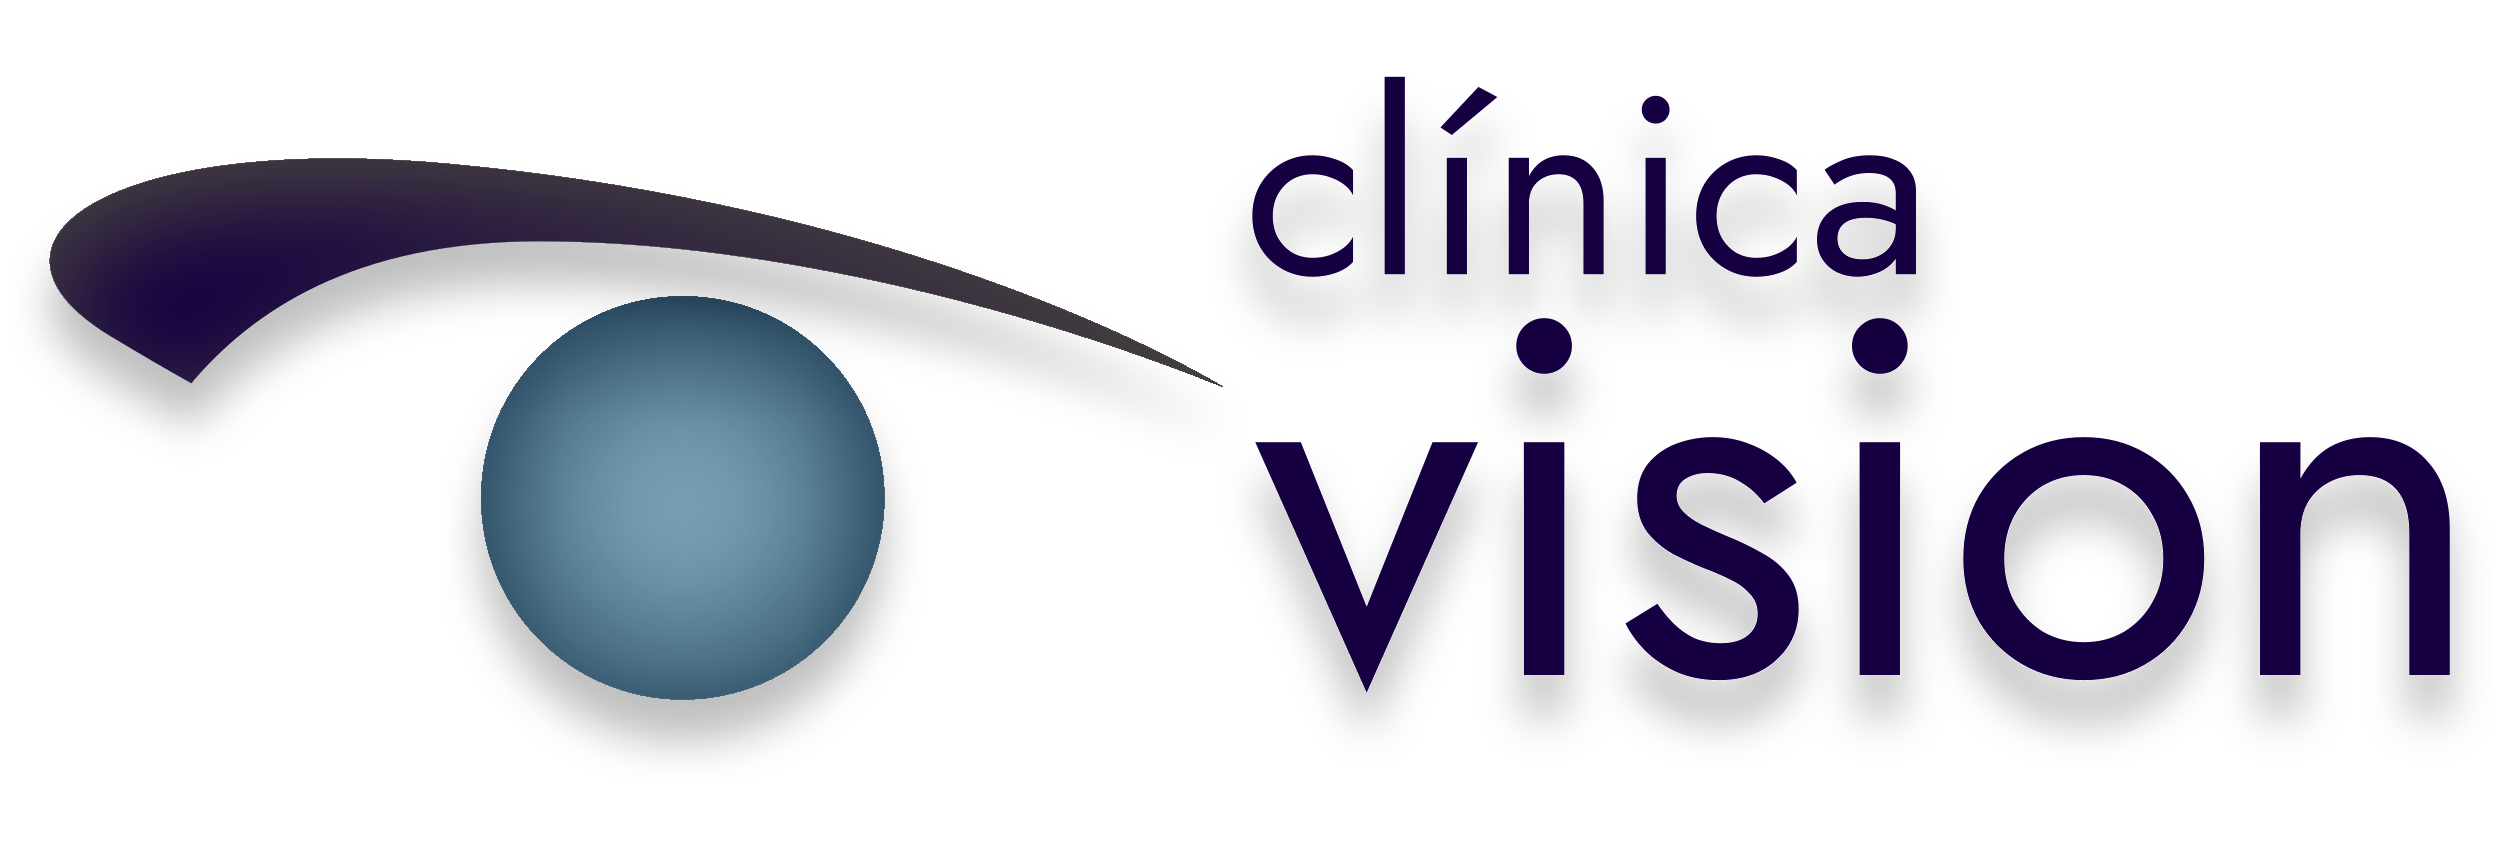
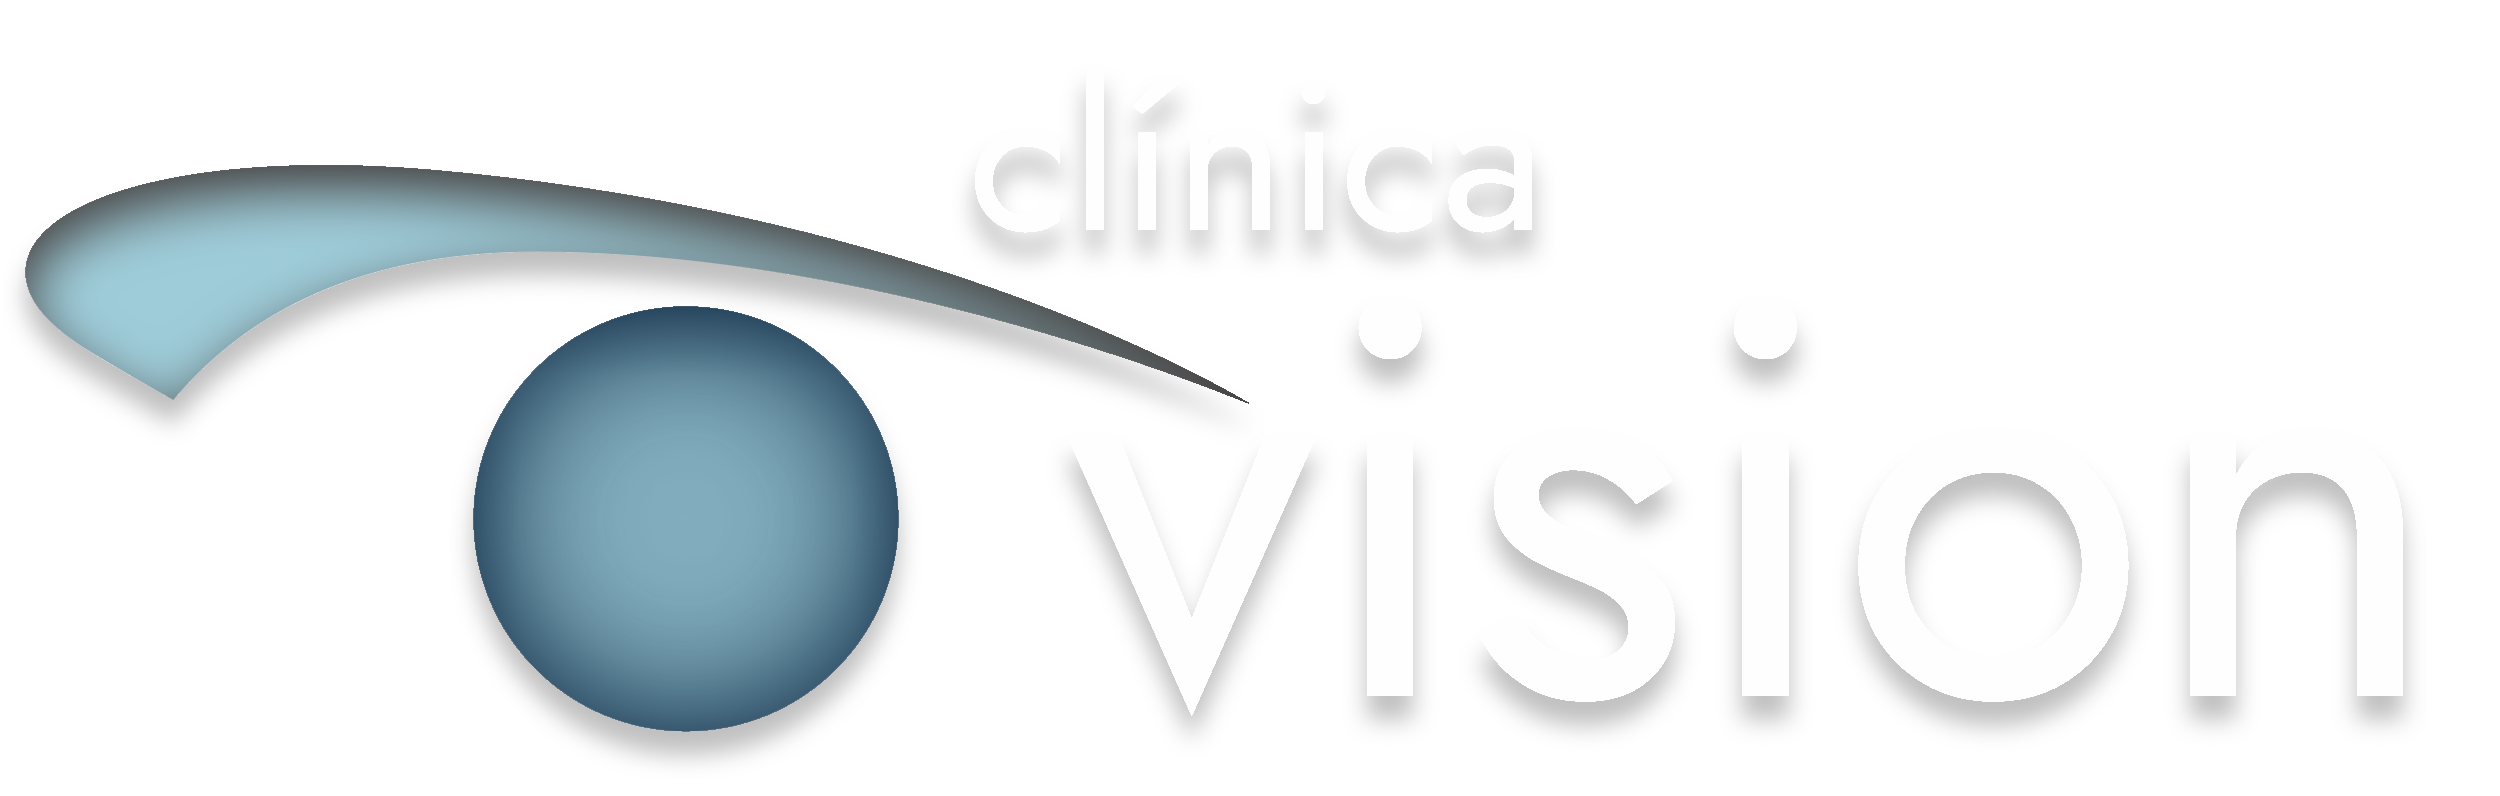
- <svg xmlns="http://www.w3.org/2000/svg" width="237" height="82" viewBox="0 0 237 82" fill="none">
-   <g filter="url(#filter0_di_1167_30)">
-     <circle cx="64.728" cy="47.201" r="19.105" fill="#A2D3E1" />
+ <svg xmlns="http://www.w3.org/2000/svg" width="424" height="135" viewBox="0 0 424 135" fill="none">
+   <g filter="url(#filter0_di_1183_12)">
+     <circle cx="116.342" cy="88" r="36" fill="#81ADBE" />
  </g>
-   <g filter="url(#filter1_di_1167_30)">
-     <path fill-rule="evenodd" clip-rule="evenodd" d="M115.91 36.661C98.882 29.791 73.695 22.87 51.174 22.87C33.54 22.87 23.884 29.561 18.135 36.327C15.85 35.071 13.377 33.623 10.594 31.946C-4.467 22.87 10.662 12.659 42.356 15.522C78.548 18.792 104.522 30.016 115.91 36.661Z" fill="#160041" />
+   <g filter="url(#filter1_di_1183_12)">
+     <path fill-rule="evenodd" clip-rule="evenodd" d="M211.811 68.407C180.039 55.587 133.043 42.673 91.02 42.673C58.118 42.673 40.1 55.157 29.373 67.78C25.11 65.437 20.496 62.736 15.303 59.606C-12.798 42.672 15.431 23.619 74.568 28.962C142.099 35.063 190.564 56.008 211.811 68.407Z" fill="#9ECCD9" />
  </g>
-   <g filter="url(#filter2_d_1167_30)">
-     <path d="M119 41.92L129.56 65.68L140.12 41.92H135.8L129.56 57.52L123.32 41.92H119ZM143.741 32.8C143.741 33.504 143.997 34.128 144.509 34.672C145.053 35.184 145.677 35.44 146.381 35.44C147.117 35.44 147.741 35.184 148.253 34.672C148.765 34.128 149.021 33.504 149.021 32.8C149.021 32.064 148.765 31.44 148.253 30.928C147.741 30.416 147.117 30.16 146.381 30.16C145.677 30.16 145.053 30.416 144.509 30.928C143.997 31.44 143.741 32.064 143.741 32.8ZM144.461 41.92V64H148.301V41.92H144.461ZM157.121 57.232L154.097 59.104C154.513 59.968 155.121 60.816 155.921 61.648C156.753 62.48 157.761 63.168 158.945 63.712C160.129 64.224 161.457 64.48 162.929 64.48C165.201 64.48 167.025 63.84 168.401 62.56C169.809 61.28 170.513 59.68 170.513 57.76C170.513 56.448 170.193 55.376 169.553 54.544C168.945 53.712 168.113 53.008 167.057 52.432C166.001 51.824 164.833 51.264 163.553 50.752C162.785 50.432 162.049 50.096 161.345 49.744C160.641 49.392 160.065 48.992 159.617 48.544C159.169 48.096 158.945 47.584 158.945 47.008C158.945 46.272 159.233 45.728 159.809 45.376C160.385 45.024 161.073 44.848 161.873 44.848C163.025 44.848 164.049 45.12 164.945 45.664C165.873 46.208 166.641 46.896 167.249 47.728L170.321 45.76C169.873 44.928 169.249 44.192 168.449 43.552C167.649 42.912 166.721 42.4 165.665 42.016C164.641 41.632 163.537 41.44 162.353 41.44C161.169 41.44 160.017 41.648 158.897 42.064C157.809 42.48 156.913 43.12 156.209 43.984C155.537 44.848 155.201 45.936 155.201 47.248C155.201 48.528 155.521 49.6 156.161 50.464C156.833 51.296 157.649 51.984 158.609 52.528C159.601 53.04 160.577 53.488 161.537 53.872C162.401 54.192 163.217 54.544 163.985 54.928C164.753 55.28 165.377 55.728 165.857 56.272C166.369 56.784 166.625 57.424 166.625 58.192C166.625 59.056 166.305 59.744 165.665 60.256C165.057 60.736 164.209 60.976 163.121 60.976C162.225 60.976 161.393 60.816 160.625 60.496C159.889 60.144 159.233 59.68 158.657 59.104C158.081 58.528 157.569 57.904 157.121 57.232ZM175.569 32.8C175.569 33.504 175.825 34.128 176.337 34.672C176.881 35.184 177.505 35.44 178.209 35.44C178.945 35.44 179.569 35.184 180.081 34.672C180.593 34.128 180.849 33.504 180.849 32.8C180.849 32.064 180.593 31.44 180.081 30.928C179.569 30.416 178.945 30.16 178.209 30.16C177.505 30.16 176.881 30.416 176.337 30.928C175.825 31.44 175.569 32.064 175.569 32.8ZM176.289 41.92V64H180.129V41.92H176.289ZM186.118 52.96C186.118 55.168 186.613 57.152 187.605 58.912C188.63 60.64 190.006 62 191.734 62.992C193.462 63.984 195.398 64.48 197.542 64.48C199.718 64.48 201.654 63.984 203.35 62.992C205.078 62 206.438 60.64 207.43 58.912C208.454 57.152 208.966 55.168 208.966 52.96C208.966 50.72 208.454 48.736 207.43 47.008C206.438 45.28 205.078 43.92 203.35 42.928C201.654 41.936 199.718 41.44 197.542 41.44C195.398 41.44 193.462 41.936 191.734 42.928C190.006 43.92 188.63 45.28 187.605 47.008C186.613 48.736 186.118 50.72 186.118 52.96ZM190.006 52.96C190.006 51.424 190.326 50.064 190.966 48.88C191.638 47.664 192.534 46.72 193.654 46.048C194.806 45.376 196.102 45.04 197.542 45.04C198.982 45.04 200.262 45.376 201.382 46.048C202.534 46.72 203.43 47.664 204.07 48.88C204.742 50.064 205.078 51.424 205.078 52.96C205.078 54.496 204.742 55.856 204.07 57.04C203.43 58.224 202.534 59.168 201.382 59.872C200.262 60.544 198.982 60.88 197.542 60.88C196.102 60.88 194.806 60.544 193.654 59.872C192.534 59.168 191.638 58.224 190.966 57.04C190.326 55.856 190.006 54.496 190.006 52.96ZM228.401 50.56V64H232.241V50.08C232.241 47.424 231.553 45.328 230.177 43.792C228.833 42.224 226.993 41.44 224.657 41.44C223.217 41.44 221.937 41.76 220.817 42.4C219.729 43.04 218.817 44.032 218.081 45.376V41.92H214.241V64H218.081V50.56C218.081 49.472 218.305 48.512 218.753 47.68C219.233 46.848 219.889 46.208 220.721 45.76C221.585 45.28 222.577 45.04 223.697 45.04C225.233 45.04 226.401 45.504 227.201 46.432C228.001 47.36 228.401 48.736 228.401 50.56Z" fill="#160041" />
+   <g filter="url(#filter2_d_1183_12)">
+     <path d="M181 73.84H189.64L202.12 105.04L214.6 73.84H223.24L202.12 121.36L181 73.84ZM230.481 55.6C230.481 54.128 230.993 52.88 232.017 51.856C233.105 50.832 234.353 50.32 235.761 50.32C237.233 50.32 238.481 50.832 239.505 51.856C240.529 52.88 241.041 54.128 241.041 55.6C241.041 57.008 240.529 58.256 239.505 59.344C238.481 60.368 237.233 60.88 235.761 60.88C234.353 60.88 233.105 60.368 232.017 59.344C230.993 58.256 230.481 57.008 230.481 55.6ZM231.921 73.84H239.601V118H231.921V73.84ZM257.243 104.464C258.139 105.808 259.163 107.056 260.315 108.208C261.467 109.36 262.779 110.288 264.251 110.992C265.787 111.632 267.451 111.952 269.243 111.952C271.419 111.952 273.115 111.472 274.331 110.512C275.611 109.488 276.251 108.112 276.251 106.384C276.251 104.848 275.739 103.568 274.715 102.544C273.755 101.456 272.507 100.56 270.971 99.856C269.435 99.088 267.803 98.384 266.075 97.744C264.155 96.976 262.203 96.08 260.219 95.056C258.299 93.968 256.667 92.592 255.323 90.928C254.043 89.2 253.403 87.056 253.403 84.496C253.403 81.872 254.075 79.696 255.419 77.968C256.827 76.24 258.619 74.96 260.795 74.128C263.035 73.296 265.339 72.88 267.707 72.88C270.075 72.88 272.283 73.264 274.331 74.032C276.443 74.8 278.299 75.824 279.899 77.104C281.499 78.384 282.747 79.856 283.643 81.52L277.499 85.456C276.283 83.792 274.747 82.416 272.891 81.328C271.099 80.24 269.051 79.696 266.747 79.696C265.147 79.696 263.771 80.048 262.619 80.752C261.467 81.456 260.891 82.544 260.891 84.016C260.891 85.168 261.339 86.192 262.235 87.088C263.131 87.984 264.283 88.784 265.691 89.488C267.099 90.192 268.571 90.864 270.107 91.504C272.667 92.528 275.003 93.648 277.115 94.864C279.227 96.016 280.891 97.424 282.107 99.088C283.387 100.752 284.027 102.896 284.027 105.52C284.027 109.36 282.619 112.56 279.803 115.12C277.051 117.68 273.403 118.96 268.859 118.96C265.915 118.96 263.259 118.448 260.891 117.424C258.523 116.336 256.507 114.96 254.843 113.296C253.243 111.632 252.027 109.936 251.195 108.208L257.243 104.464ZM294.138 55.6C294.138 54.128 294.65 52.88 295.674 51.856C296.762 50.832 298.01 50.32 299.418 50.32C300.89 50.32 302.138 50.832 303.162 51.856C304.186 52.88 304.698 54.128 304.698 55.6C304.698 57.008 304.186 58.256 303.162 59.344C302.138 60.368 300.89 60.88 299.418 60.88C298.01 60.88 296.762 60.368 295.674 59.344C294.65 58.256 294.138 57.008 294.138 55.6ZM295.578 73.84H303.258V118H295.578V73.84ZM315.235 95.92C315.235 91.44 316.227 87.472 318.211 84.016C320.259 80.56 323.011 77.84 326.467 75.856C329.923 73.872 333.795 72.88 338.083 72.88C342.435 72.88 346.307 73.872 349.699 75.856C353.155 77.84 355.875 80.56 357.859 84.016C359.907 87.472 360.931 91.44 360.931 95.92C360.931 100.336 359.907 104.304 357.859 107.824C355.875 111.28 353.155 114 349.699 115.984C346.307 117.968 342.435 118.96 338.083 118.96C333.795 118.96 329.923 117.968 326.467 115.984C323.011 114 320.259 111.28 318.211 107.824C316.227 104.304 315.235 100.336 315.235 95.92ZM323.011 95.92C323.011 98.992 323.651 101.712 324.931 104.08C326.275 106.448 328.067 108.336 330.307 109.744C332.611 111.088 335.203 111.76 338.083 111.76C340.963 111.76 343.523 111.088 345.763 109.744C348.067 108.336 349.859 106.448 351.139 104.08C352.483 101.712 353.155 98.992 353.155 95.92C353.155 92.848 352.483 90.128 351.139 87.76C349.859 85.328 348.067 83.44 345.763 82.096C343.523 80.752 340.963 80.08 338.083 80.08C335.203 80.08 332.611 80.752 330.307 82.096C328.067 83.44 326.275 85.328 324.931 87.76C323.651 90.128 323.011 92.848 323.011 95.92ZM399.801 91.12C399.801 87.472 399.001 84.72 397.401 82.864C395.801 81.008 393.465 80.08 390.393 80.08C388.153 80.08 386.169 80.56 384.441 81.52C382.777 82.416 381.465 83.696 380.505 85.36C379.609 87.024 379.161 88.944 379.161 91.12V118H371.481V73.84H379.161V80.752C380.633 78.064 382.457 76.08 384.633 74.8C386.873 73.52 389.433 72.88 392.313 72.88C396.985 72.88 400.665 74.448 403.353 77.584C406.105 80.656 407.481 84.848 407.481 90.16V118H399.801V91.12Z" fill="#FEFEFE" />
  </g>
-   <g filter="url(#filter3_d_1167_30)">
-     <path d="M120.664 20.48C120.664 19.712 120.824 19.032 121.144 18.44C121.48 17.832 121.928 17.36 122.488 17.024C123.064 16.688 123.712 16.52 124.432 16.52C125.024 16.52 125.576 16.616 126.088 16.808C126.616 16.984 127.072 17.224 127.456 17.528C127.84 17.832 128.112 18.168 128.272 18.536V16.136C127.888 15.688 127.336 15.344 126.616 15.104C125.912 14.848 125.184 14.72 124.432 14.72C123.36 14.72 122.392 14.968 121.528 15.464C120.664 15.96 119.976 16.64 119.464 17.504C118.968 18.368 118.72 19.36 118.72 20.48C118.72 21.584 118.968 22.576 119.464 23.456C119.976 24.32 120.664 25 121.528 25.496C122.392 25.992 123.36 26.24 124.432 26.24C125.184 26.24 125.912 26.12 126.616 25.88C127.336 25.624 127.888 25.272 128.272 24.824V22.424C128.112 22.776 127.84 23.112 127.456 23.432C127.072 23.736 126.616 23.984 126.088 24.176C125.576 24.352 125.024 24.44 124.432 24.44C123.712 24.44 123.064 24.272 122.488 23.936C121.928 23.584 121.48 23.112 121.144 22.52C120.824 21.928 120.664 21.248 120.664 20.48ZM131.261 7.28V26H133.181V7.28H131.261ZM137.152 14.96V26H139.072V14.96H137.152ZM141.952 9.2L140.152 8.24L136.552 12.08L137.632 12.8L141.952 9.2ZM150.107 19.28V26H152.027V19.04C152.027 17.712 151.683 16.664 150.995 15.896C150.323 15.112 149.403 14.72 148.235 14.72C147.515 14.72 146.875 14.88 146.315 15.2C145.771 15.52 145.315 16.016 144.947 16.688V14.96H143.027V26H144.947V19.28C144.947 18.736 145.059 18.256 145.283 17.84C145.523 17.424 145.851 17.104 146.267 16.88C146.699 16.64 147.195 16.52 147.755 16.52C148.523 16.52 149.107 16.752 149.507 17.216C149.907 17.68 150.107 18.368 150.107 19.28ZM155.636 10.4C155.636 10.752 155.764 11.064 156.02 11.336C156.292 11.592 156.604 11.72 156.956 11.72C157.324 11.72 157.636 11.592 157.892 11.336C158.148 11.064 158.276 10.752 158.276 10.4C158.276 10.032 158.148 9.72 157.892 9.464C157.636 9.208 157.324 9.08 156.956 9.08C156.604 9.08 156.292 9.208 156.02 9.464C155.764 9.72 155.636 10.032 155.636 10.4ZM155.996 14.96V26H157.916V14.96H155.996ZM162.734 20.48C162.734 19.712 162.894 19.032 163.214 18.44C163.55 17.832 163.998 17.36 164.558 17.024C165.134 16.688 165.782 16.52 166.502 16.52C167.094 16.52 167.646 16.616 168.158 16.808C168.686 16.984 169.142 17.224 169.526 17.528C169.91 17.832 170.182 18.168 170.342 18.536V16.136C169.958 15.688 169.406 15.344 168.686 15.104C167.982 14.848 167.254 14.72 166.502 14.72C165.43 14.72 164.462 14.968 163.598 15.464C162.734 15.96 162.046 16.64 161.534 17.504C161.038 18.368 160.79 19.36 160.79 20.48C160.79 21.584 161.038 22.576 161.534 23.456C162.046 24.32 162.734 25 163.598 25.496C164.462 25.992 165.43 26.24 166.502 26.24C167.254 26.24 167.982 26.12 168.686 25.88C169.406 25.624 169.958 25.272 170.342 24.824V22.424C170.182 22.776 169.91 23.112 169.526 23.432C169.142 23.736 168.686 23.984 168.158 24.176C167.646 24.352 167.094 24.44 166.502 24.44C165.782 24.44 165.134 24.272 164.558 23.936C163.998 23.584 163.55 23.112 163.214 22.52C162.894 21.928 162.734 21.248 162.734 20.48ZM174.195 22.592C174.195 22.192 174.291 21.848 174.483 21.56C174.675 21.272 174.963 21.048 175.347 20.888C175.747 20.728 176.259 20.648 176.883 20.648C177.555 20.648 178.187 20.736 178.779 20.912C179.371 21.072 179.947 21.344 180.507 21.728V20.6C180.395 20.456 180.179 20.272 179.859 20.048C179.539 19.808 179.107 19.6 178.563 19.424C178.035 19.232 177.371 19.136 176.571 19.136C175.211 19.136 174.147 19.464 173.379 20.12C172.627 20.76 172.251 21.616 172.251 22.688C172.251 23.44 172.427 24.08 172.779 24.608C173.131 25.136 173.595 25.544 174.171 25.832C174.763 26.104 175.395 26.24 176.067 26.24C176.675 26.24 177.283 26.128 177.891 25.904C178.515 25.68 179.035 25.336 179.451 24.872C179.883 24.408 180.099 23.824 180.099 23.12L179.715 21.68C179.715 22.256 179.571 22.768 179.283 23.216C179.011 23.648 178.635 23.984 178.155 24.224C177.691 24.464 177.163 24.584 176.571 24.584C176.107 24.584 175.691 24.512 175.323 24.368C174.971 24.208 174.691 23.976 174.483 23.672C174.291 23.368 174.195 23.008 174.195 22.592ZM173.907 17.504C174.083 17.376 174.323 17.224 174.627 17.048C174.931 16.872 175.299 16.72 175.731 16.592C176.179 16.464 176.675 16.4 177.219 16.4C177.555 16.4 177.875 16.432 178.179 16.496C178.483 16.56 178.747 16.664 178.971 16.808C179.211 16.952 179.395 17.152 179.523 17.408C179.651 17.648 179.715 17.96 179.715 18.344V26H181.635V18.08C181.635 17.36 181.451 16.752 181.083 16.256C180.731 15.76 180.227 15.384 179.571 15.128C178.931 14.856 178.179 14.72 177.315 14.72C176.291 14.72 175.411 14.872 174.675 15.176C173.955 15.48 173.387 15.784 172.971 16.088L173.907 17.504Z" fill="#160041" />
+   <g filter="url(#filter3_d_1183_12)">
+     <path d="M168.338 30.72C168.338 31.872 168.578 32.892 169.058 33.78C169.562 34.668 170.234 35.376 171.074 35.904C171.938 36.408 172.91 36.66 173.99 36.66C174.878 36.66 175.706 36.528 176.474 36.264C177.266 35.976 177.95 35.604 178.526 35.148C179.102 34.668 179.51 34.164 179.75 33.636V37.236C179.174 37.908 178.346 38.436 177.266 38.82C176.21 39.18 175.118 39.36 173.99 39.36C172.382 39.36 170.93 38.988 169.634 38.244C168.338 37.5 167.306 36.48 166.538 35.184C165.794 33.864 165.422 32.376 165.422 30.72C165.422 29.04 165.794 27.552 166.538 26.256C167.306 24.96 168.338 23.94 169.634 23.196C170.93 22.452 172.382 22.08 173.99 22.08C175.118 22.08 176.21 22.272 177.266 22.656C178.346 23.016 179.174 23.532 179.75 24.204V27.804C179.51 27.252 179.102 26.748 178.526 26.292C177.95 25.836 177.266 25.476 176.474 25.212C175.706 24.924 174.878 24.78 173.99 24.78C172.91 24.78 171.938 25.032 171.074 25.536C170.234 26.04 169.562 26.748 169.058 27.66C168.578 28.548 168.338 29.568 168.338 30.72ZM184.233 10.92H187.113V39H184.233V10.92ZM193.07 22.44H195.95V39H193.07V22.44ZM200.27 13.8L193.79 19.2L192.17 18.12L197.57 12.36L200.27 13.8ZM212.502 28.92C212.502 27.552 212.202 26.52 211.602 25.824C211.002 25.128 210.126 24.78 208.974 24.78C208.134 24.78 207.39 24.96 206.742 25.32C206.118 25.656 205.626 26.136 205.266 26.76C204.93 27.384 204.762 28.104 204.762 28.92V39H201.882V22.44H204.762V25.032C205.314 24.024 205.998 23.28 206.814 22.8C207.654 22.32 208.614 22.08 209.694 22.08C211.446 22.08 212.826 22.668 213.834 23.844C214.866 24.996 215.382 26.568 215.382 28.56V39H212.502V28.92ZM220.796 15.6C220.796 15.048 220.988 14.58 221.372 14.196C221.78 13.812 222.248 13.62 222.776 13.62C223.328 13.62 223.796 13.812 224.18 14.196C224.564 14.58 224.756 15.048 224.756 15.6C224.756 16.128 224.564 16.596 224.18 17.004C223.796 17.388 223.328 17.58 222.776 17.58C222.248 17.58 221.78 17.388 221.372 17.004C220.988 16.596 220.796 16.128 220.796 15.6ZM221.336 22.44H224.216V39H221.336V22.44ZM231.443 30.72C231.443 31.872 231.683 32.892 232.163 33.78C232.667 34.668 233.339 35.376 234.179 35.904C235.043 36.408 236.015 36.66 237.095 36.66C237.983 36.66 238.811 36.528 239.579 36.264C240.371 35.976 241.055 35.604 241.631 35.148C242.207 34.668 242.615 34.164 242.855 33.636V37.236C242.279 37.908 241.451 38.436 240.371 38.82C239.315 39.18 238.223 39.36 237.095 39.36C235.487 39.36 234.035 38.988 232.739 38.244C231.443 37.5 230.411 36.48 229.643 35.184C228.899 33.864 228.527 32.376 228.527 30.72C228.527 29.04 228.899 27.552 229.643 26.256C230.411 24.96 231.443 23.94 232.739 23.196C234.035 22.452 235.487 22.08 237.095 22.08C238.223 22.08 239.315 22.272 240.371 22.656C241.451 23.016 242.279 23.532 242.855 24.204V27.804C242.615 27.252 242.207 26.748 241.631 26.292C241.055 25.836 240.371 25.476 239.579 25.212C238.811 24.924 237.983 24.78 237.095 24.78C236.015 24.78 235.043 25.032 234.179 25.536C233.339 26.04 232.667 26.748 232.163 27.66C231.683 28.548 231.443 29.568 231.443 30.72ZM248.635 33.888C248.635 34.512 248.779 35.052 249.067 35.508C249.379 35.964 249.799 36.312 250.327 36.552C250.879 36.768 251.503 36.876 252.199 36.876C253.087 36.876 253.879 36.696 254.575 36.336C255.295 35.976 255.859 35.472 256.267 34.824C256.699 34.152 256.915 33.384 256.915 32.52L257.491 34.68C257.491 35.736 257.167 36.612 256.519 37.308C255.895 38.004 255.115 38.52 254.179 38.856C253.267 39.192 252.355 39.36 251.443 39.36C250.435 39.36 249.487 39.156 248.599 38.748C247.735 38.316 247.039 37.704 246.511 36.912C245.983 36.12 245.719 35.16 245.719 34.032C245.719 32.424 246.283 31.14 247.411 30.18C248.563 29.196 250.159 28.704 252.199 28.704C253.399 28.704 254.395 28.848 255.187 29.136C256.003 29.4 256.651 29.712 257.131 30.072C257.611 30.408 257.935 30.684 258.103 30.9V32.592C257.263 32.016 256.399 31.608 255.511 31.368C254.623 31.104 253.675 30.972 252.667 30.972C251.731 30.972 250.963 31.092 250.363 31.332C249.787 31.572 249.355 31.908 249.067 32.34C248.779 32.772 248.635 33.288 248.635 33.888ZM248.203 26.256L246.799 24.132C247.423 23.676 248.275 23.22 249.355 22.764C250.459 22.308 251.779 22.08 253.315 22.08C254.611 22.08 255.739 22.284 256.699 22.692C257.683 23.076 258.439 23.64 258.967 24.384C259.519 25.128 259.795 26.04 259.795 27.12V39H256.915V27.516C256.915 26.94 256.819 26.472 256.627 26.112C256.435 25.728 256.159 25.428 255.799 25.212C255.463 24.996 255.067 24.84 254.611 24.744C254.155 24.648 253.675 24.6 253.171 24.6C252.355 24.6 251.611 24.696 250.939 24.888C250.291 25.08 249.739 25.308 249.283 25.572C248.827 25.836 248.467 26.064 248.203 26.256Z" fill="#FEFEFE" />
  </g>
  <defs>
-     <filter id="filter0_di_1167_30" x="41.623" y="28.096" width="46.21" height="46.21" filterUnits="userSpaceOnUse" color-interpolation-filters="sRGB">
+     <filter id="filter0_di_1183_12" x="76.342" y="52" width="80" height="80" filterUnits="userSpaceOnUse" color-interpolation-filters="sRGB">
      <feFlood flood-opacity="0" result="BackgroundImageFix" />
      <feColorMatrix in="SourceAlpha" type="matrix" values="0 0 0 0 0 0 0 0 0 0 0 0 0 0 0 0 0 0 127 0" result="hardAlpha" />
      <feOffset dy="4" />
      <feGaussianBlur stdDeviation="2" />
      <feComposite in2="hardAlpha" operator="out" />
      <feColorMatrix type="matrix" values="0 0 0 0 0 0 0 0 0 0 0 0 0 0 0 0 0 0 0.25 0" />
-       <feBlend mode="normal" in2="BackgroundImageFix" result="effect1_dropShadow_1167_30" />
-       <feBlend mode="normal" in="SourceGraphic" in2="effect1_dropShadow_1167_30" result="shape" />
+       <feBlend mode="normal" in2="BackgroundImageFix" result="effect1_dropShadow_1183_12" />
+       <feBlend mode="normal" in="SourceGraphic" in2="effect1_dropShadow_1183_12" result="shape" />
      <feColorMatrix in="SourceAlpha" type="matrix" values="0 0 0 0 0 0 0 0 0 0 0 0 0 0 0 0 0 0 127 0" result="hardAlpha" />
      <feOffset />
      <feGaussianBlur stdDeviation="12.5" />
      <feComposite in2="hardAlpha" operator="arithmetic" k2="-1" k3="1" />
      <feColorMatrix type="matrix" values="0 0 0 0 0.012 0 0 0 0 0.114 0 0 0 0 0.22 0 0 0 1 0" />
-       <feBlend mode="normal" in2="shape" result="effect2_innerShadow_1167_30" />
+       <feBlend mode="normal" in2="shape" result="effect2_innerShadow_1183_12" />
    </filter>
-     <filter id="filter1_di_1167_30" x="0.727" y="15.031" width="119.184" height="29.63" filterUnits="userSpaceOnUse" color-interpolation-filters="sRGB">
+     <filter id="filter1_di_1183_12" x="0.356" y="28.046" width="215.454" height="48.36" filterUnits="userSpaceOnUse" color-interpolation-filters="sRGB">
      <feFlood flood-opacity="0" result="BackgroundImageFix" />
      <feColorMatrix in="SourceAlpha" type="matrix" values="0 0 0 0 0 0 0 0 0 0 0 0 0 0 0 0 0 0 127 0" result="hardAlpha" />
      <feOffset dy="4" />
      <feGaussianBlur stdDeviation="2" />
      <feComposite in2="hardAlpha" operator="out" />
      <feColorMatrix type="matrix" values="0 0 0 0 0 0 0 0 0 0 0 0 0 0 0 0 0 0 0.25 0" />
-       <feBlend mode="normal" in2="BackgroundImageFix" result="effect1_dropShadow_1167_30" />
-       <feBlend mode="normal" in="SourceGraphic" in2="effect1_dropShadow_1167_30" result="shape" />
+       <feBlend mode="normal" in2="BackgroundImageFix" result="effect1_dropShadow_1183_12" />
+       <feBlend mode="normal" in="SourceGraphic" in2="effect1_dropShadow_1183_12" result="shape" />
      <feColorMatrix in="SourceAlpha" type="matrix" values="0 0 0 0 0 0 0 0 0 0 0 0 0 0 0 0 0 0 127 0" result="hardAlpha" />
      <feOffset dy="4" />
      <feGaussianBlur stdDeviation="5" />
      <feComposite in2="hardAlpha" operator="arithmetic" k2="-1" k3="1" />
      <feColorMatrix type="matrix" values="0 0 0 0 0.267 0 0 0 0 0.251 0 0 0 0 0.247 0 0 0 1 0" />
-       <feBlend mode="normal" in2="shape" result="effect2_innerShadow_1167_30" />
+       <feBlend mode="normal" in2="shape" result="effect2_innerShadow_1183_12" />
    </filter>
-     <filter id="filter2_d_1167_30" x="115" y="30.16" width="121.24" height="43.52" filterUnits="userSpaceOnUse" color-interpolation-filters="sRGB">
+     <filter id="filter2_d_1183_12" x="177" y="50.32" width="234.481" height="79.04" filterUnits="userSpaceOnUse" color-interpolation-filters="sRGB">
      <feFlood flood-opacity="0" result="BackgroundImageFix" />
      <feColorMatrix in="SourceAlpha" type="matrix" values="0 0 0 0 0 0 0 0 0 0 0 0 0 0 0 0 0 0 127 0" result="hardAlpha" />
      <feOffset dy="4" />
      <feGaussianBlur stdDeviation="2" />
      <feComposite in2="hardAlpha" operator="out" />
      <feColorMatrix type="matrix" values="0 0 0 0 0 0 0 0 0 0 0 0 0 0 0 0 0 0 0.25 0" />
-       <feBlend mode="normal" in2="BackgroundImageFix" result="effect1_dropShadow_1167_30" />
-       <feBlend mode="normal" in="SourceGraphic" in2="effect1_dropShadow_1167_30" result="shape" />
+       <feBlend mode="normal" in2="BackgroundImageFix" result="effect1_dropShadow_1183_12" />
+       <feBlend mode="normal" in="SourceGraphic" in2="effect1_dropShadow_1183_12" result="shape" />
    </filter>
-     <filter id="filter3_d_1167_30" x="114.72" y="7.28" width="70.915" height="26.96" filterUnits="userSpaceOnUse" color-interpolation-filters="sRGB">
+     <filter id="filter3_d_1183_12" x="161.422" y="10.92" width="102.373" height="36.44" filterUnits="userSpaceOnUse" color-interpolation-filters="sRGB">
      <feFlood flood-opacity="0" result="BackgroundImageFix" />
      <feColorMatrix in="SourceAlpha" type="matrix" values="0 0 0 0 0 0 0 0 0 0 0 0 0 0 0 0 0 0 127 0" result="hardAlpha" />
      <feOffset dy="4" />
      <feGaussianBlur stdDeviation="2" />
      <feComposite in2="hardAlpha" operator="out" />
      <feColorMatrix type="matrix" values="0 0 0 0 0 0 0 0 0 0 0 0 0 0 0 0 0 0 0.25 0" />
-       <feBlend mode="normal" in2="BackgroundImageFix" result="effect1_dropShadow_1167_30" />
-       <feBlend mode="normal" in="SourceGraphic" in2="effect1_dropShadow_1167_30" result="shape" />
+       <feBlend mode="normal" in2="BackgroundImageFix" result="effect1_dropShadow_1183_12" />
+       <feBlend mode="normal" in="SourceGraphic" in2="effect1_dropShadow_1183_12" result="shape" />
    </filter>
  </defs>
</svg>
